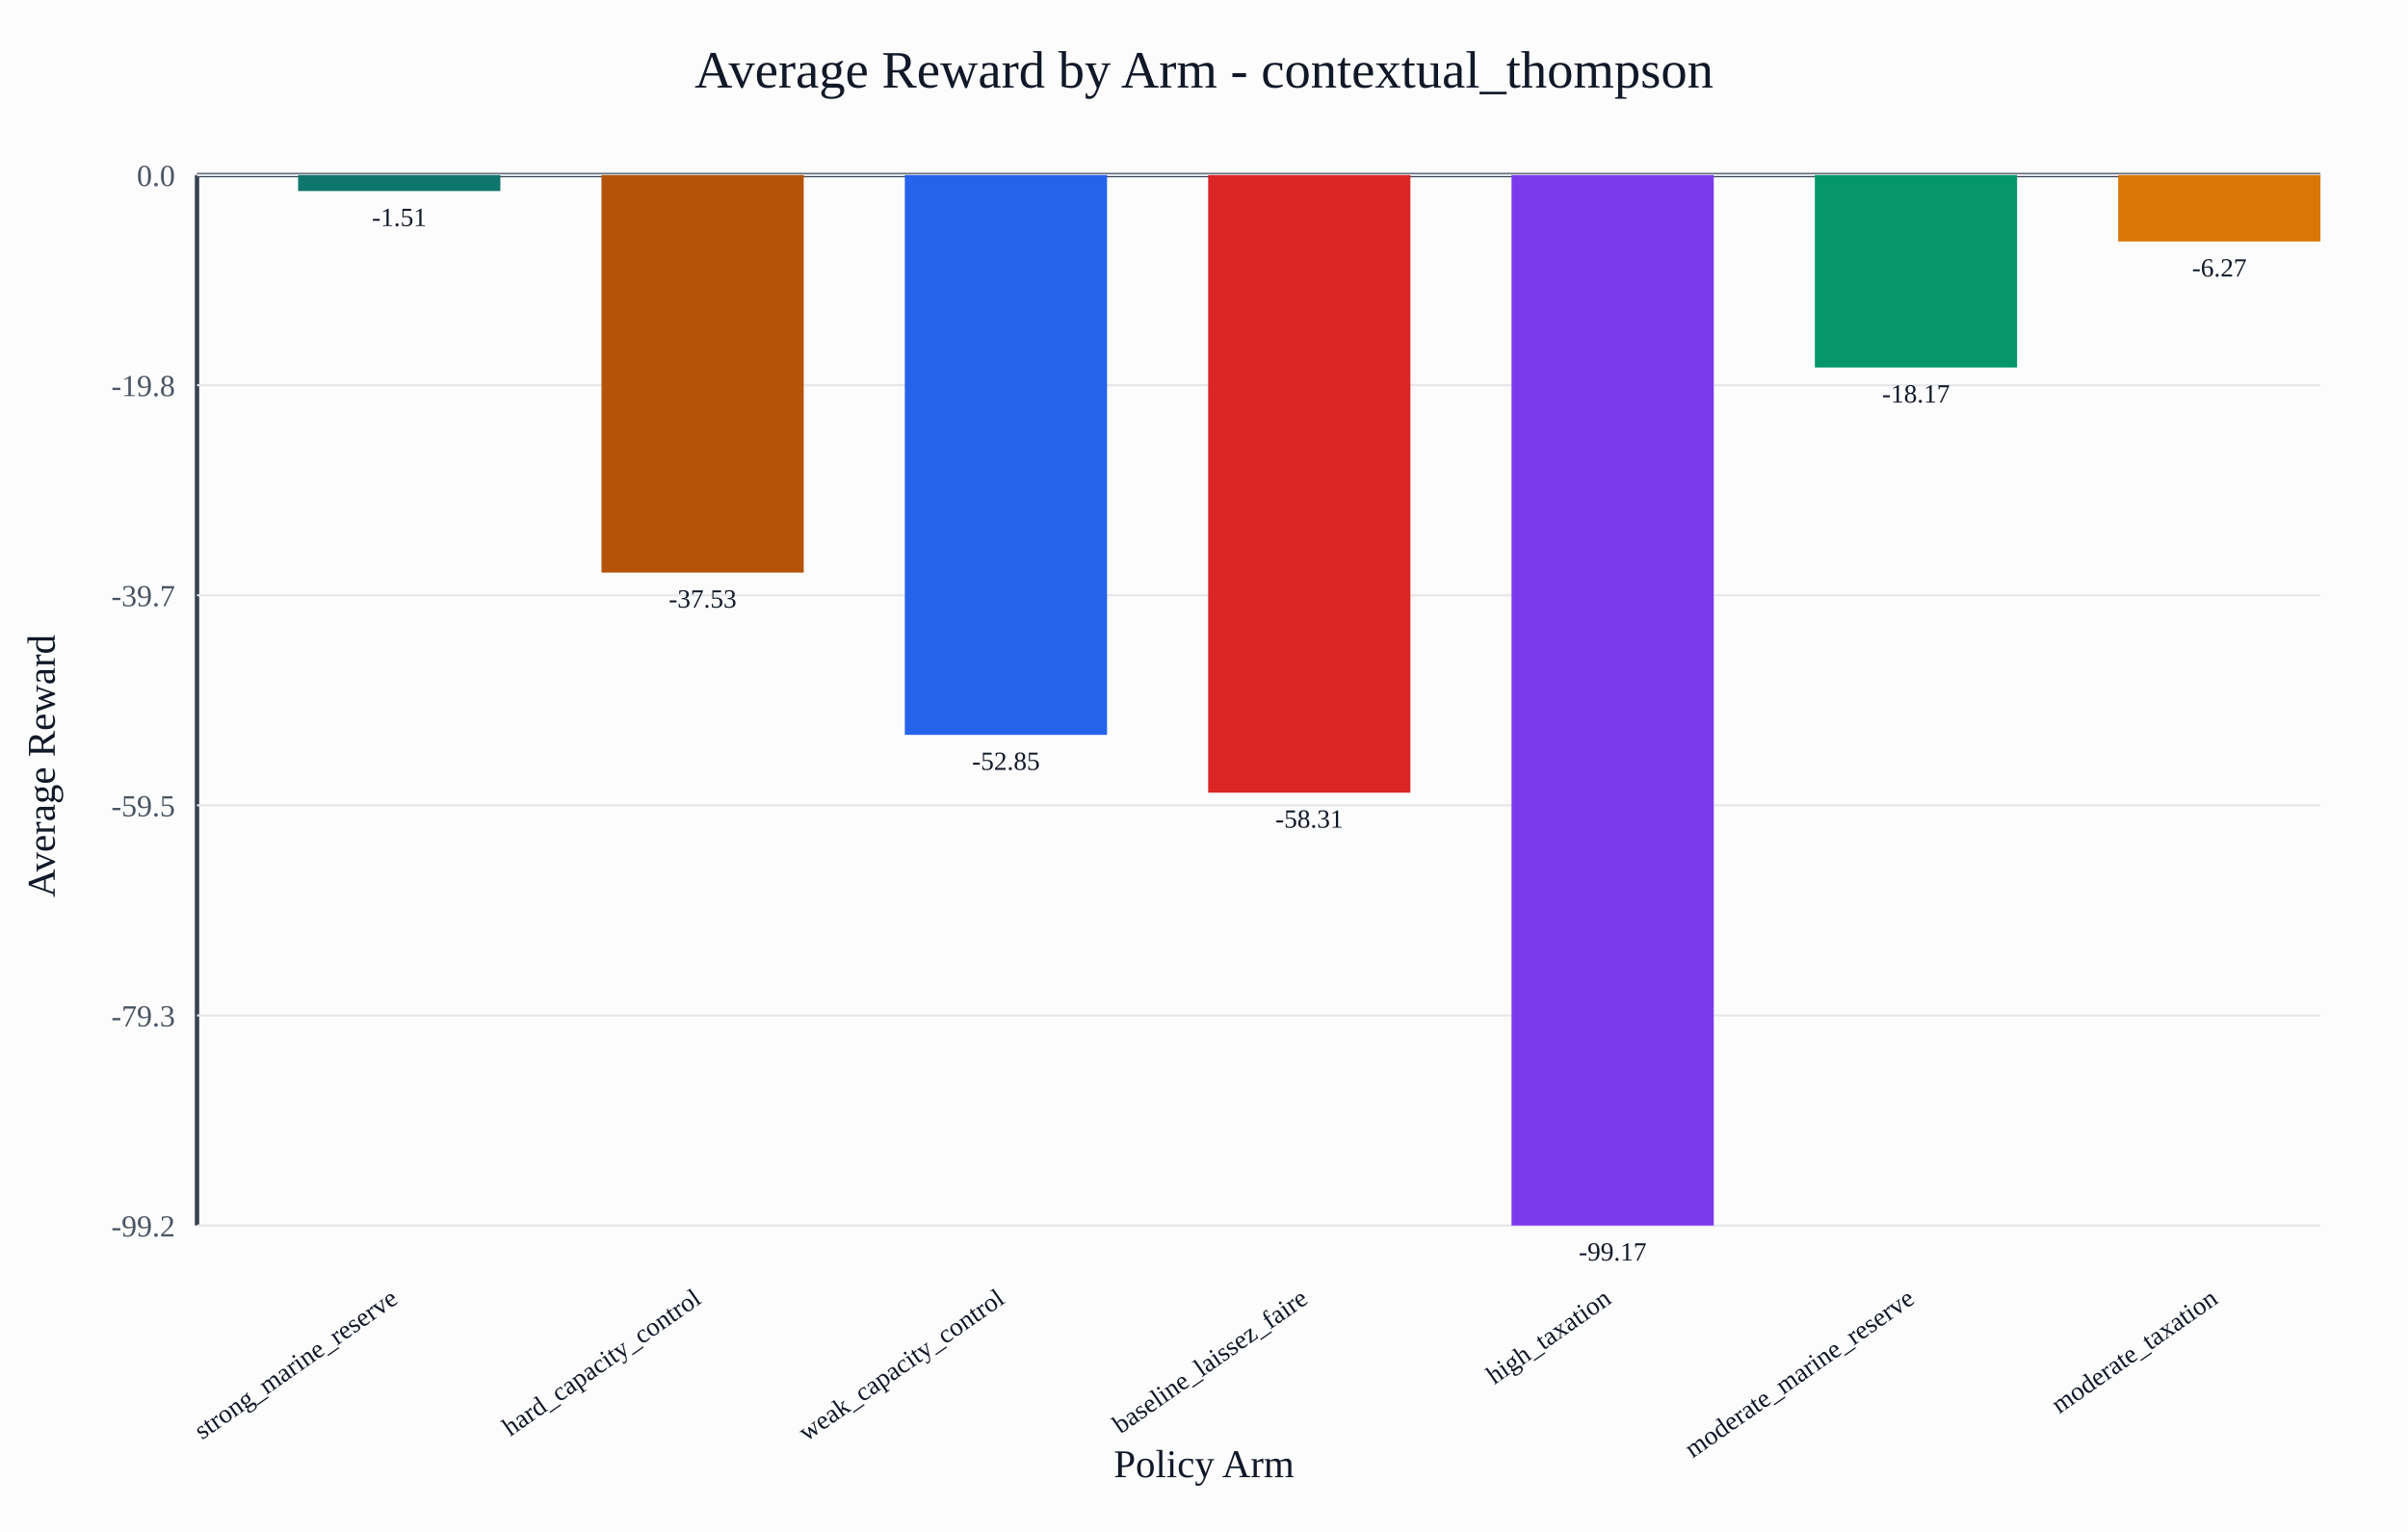
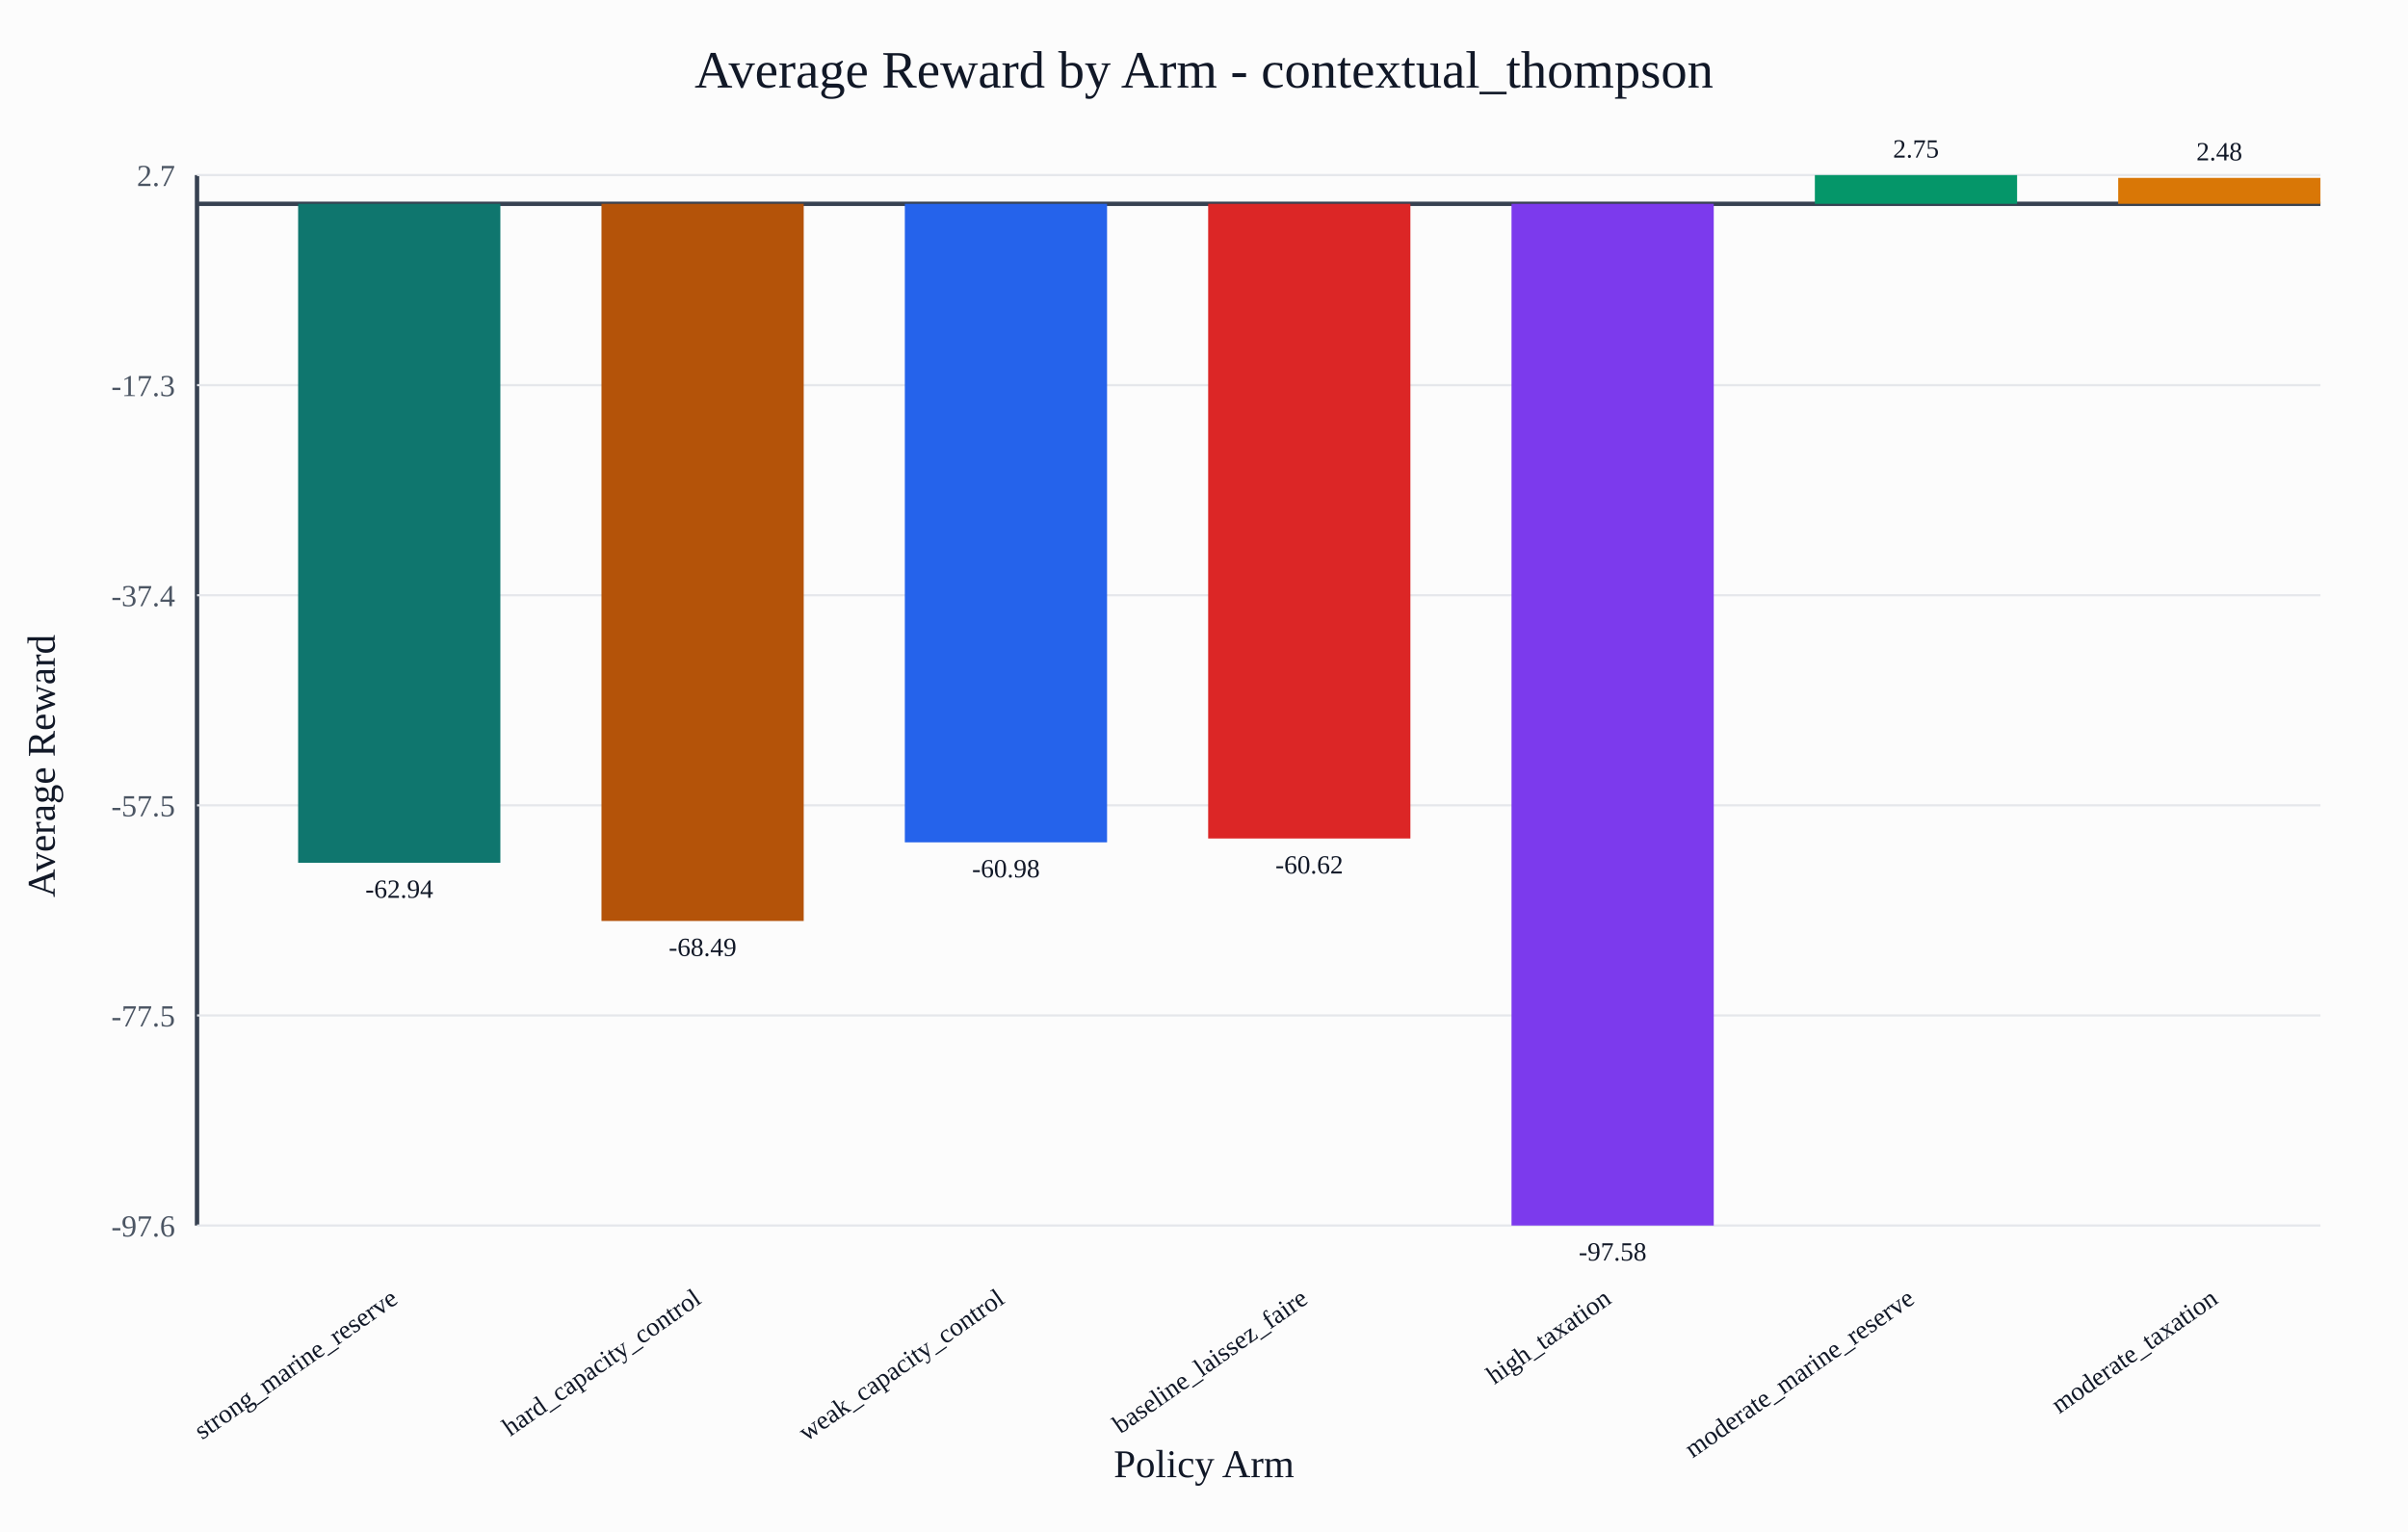
<svg xmlns="http://www.w3.org/2000/svg" width="1100" height="700">
  <rect width="100%" height="100%" fill="#fcfcfc" />
  <text x="550.0" y="40" text-anchor="middle" font-size="24" fill="#111827">Average Reward by Arm - contextual_thompson</text>
  <line x1="90" y1="80" x2="90" y2="560" stroke="#374151" stroke-width="2" />
-   <line x1="90" y1="80.0" x2="1060" y2="80.0" stroke="#374151" stroke-width="2" />
+   <line x1="90" y1="93.135" x2="1060" y2="93.135" stroke="#374151" stroke-width="2" />
  <text x="550.0" y="675" text-anchor="middle" font-size="18" fill="#111827">Policy Arm</text>
  <text x="25" y="350.0" text-anchor="middle" font-size="18" transform="rotate(-90 25 350.0)" fill="#111827">Average Reward</text>
  <line x1="90" y1="80.0" x2="1060" y2="80.0" stroke="#e5e7eb" stroke-width="1" />
-   <text x="80" y="85.0" text-anchor="end" font-size="14" fill="#4b5563">0.0</text>
+   <text x="80" y="85.0" text-anchor="end" font-size="14" fill="#4b5563">2.7</text>
  <line x1="90" y1="176.0" x2="1060" y2="176.0" stroke="#e5e7eb" stroke-width="1" />
-   <text x="80" y="181.0" text-anchor="end" font-size="14" fill="#4b5563">-19.8</text>
+   <text x="80" y="181.0" text-anchor="end" font-size="14" fill="#4b5563">-17.3</text>
  <line x1="90" y1="272.0" x2="1060" y2="272.0" stroke="#e5e7eb" stroke-width="1" />
-   <text x="80" y="277.0" text-anchor="end" font-size="14" fill="#4b5563">-39.7</text>
+   <text x="80" y="277.0" text-anchor="end" font-size="14" fill="#4b5563">-37.4</text>
  <line x1="90" y1="368.0" x2="1060" y2="368.0" stroke="#e5e7eb" stroke-width="1" />
-   <text x="80" y="373.0" text-anchor="end" font-size="14" fill="#4b5563">-59.5</text>
+   <text x="80" y="373.0" text-anchor="end" font-size="14" fill="#4b5563">-57.5</text>
  <line x1="90" y1="464.0" x2="1060" y2="464.0" stroke="#e5e7eb" stroke-width="1" />
-   <text x="80" y="469.0" text-anchor="end" font-size="14" fill="#4b5563">-79.3</text>
+   <text x="80" y="469.0" text-anchor="end" font-size="14" fill="#4b5563">-77.5</text>
  <line x1="90" y1="560.0" x2="1060" y2="560.0" stroke="#e5e7eb" stroke-width="1" />
-   <text x="80" y="565.0" text-anchor="end" font-size="14" fill="#4b5563">-99.2</text>
-   <rect x="136.19" y="80.0" width="92.381" height="7.289" fill="#0f766e" />
-   <text x="182.381" y="103.289" text-anchor="middle" font-size="12" fill="#111827">-1.51</text>
+   <text x="80" y="565.0" text-anchor="end" font-size="14" fill="#4b5563">-97.6</text>
+   <rect x="136.19" y="93.135" width="92.381" height="301.113" fill="#0f766e" />
+   <text x="182.381" y="410.248" text-anchor="middle" font-size="12" fill="#111827">-62.94</text>
  <text x="182.381" y="595" text-anchor="end" font-size="12" fill="#111827" transform="rotate(-35 182.381 595)">strong_marine_reserve</text>
-   <rect x="274.762" y="80.0" width="92.381" height="181.635" fill="#b45309" />
-   <text x="320.952" y="277.635" text-anchor="middle" font-size="12" fill="#111827">-37.53</text>
+   <rect x="274.762" y="93.135" width="92.381" height="327.701" fill="#b45309" />
+   <text x="320.952" y="436.836" text-anchor="middle" font-size="12" fill="#111827">-68.49</text>
  <text x="320.952" y="595" text-anchor="end" font-size="12" fill="#111827" transform="rotate(-35 320.9524 595)">hard_capacity_control</text>
-   <rect x="413.333" y="80.0" width="92.381" height="255.794" fill="#2563eb" />
-   <text x="459.524" y="351.794" text-anchor="middle" font-size="12" fill="#111827">-52.85</text>
+   <rect x="413.333" y="93.135" width="92.381" height="291.767" fill="#2563eb" />
+   <text x="459.524" y="400.902" text-anchor="middle" font-size="12" fill="#111827">-60.98</text>
  <text x="459.524" y="595" text-anchor="end" font-size="12" fill="#111827" transform="rotate(-35 459.5238 595)">weak_capacity_control</text>
-   <rect x="551.905" y="80.0" width="92.381" height="282.206" fill="#dc2626" />
-   <text x="598.095" y="378.206" text-anchor="middle" font-size="12" fill="#111827">-58.31</text>
+   <rect x="551.905" y="93.135" width="92.381" height="290.011" fill="#dc2626" />
+   <text x="598.095" y="399.146" text-anchor="middle" font-size="12" fill="#111827">-60.62</text>
  <text x="598.095" y="595" text-anchor="end" font-size="12" fill="#111827" transform="rotate(-35 598.0952 595)">baseline_laissez_faire</text>
-   <rect x="690.476" y="80.0" width="92.381" height="480.0" fill="#7c3aed" />
-   <text x="736.667" y="576.0" text-anchor="middle" font-size="12" fill="#111827">-99.17</text>
+   <rect x="690.476" y="93.135" width="92.381" height="466.865" fill="#7c3aed" />
+   <text x="736.667" y="576.0" text-anchor="middle" font-size="12" fill="#111827">-97.58</text>
  <text x="736.667" y="595" text-anchor="end" font-size="12" fill="#111827" transform="rotate(-35 736.6667 595)">high_taxation</text>
-   <rect x="829.048" y="80.0" width="92.381" height="87.926" fill="#059669" />
-   <text x="875.238" y="183.926" text-anchor="middle" font-size="12" fill="#111827">-18.17</text>
+   <rect x="829.048" y="80.0" width="92.381" height="13.135" fill="#059669" />
+   <text x="875.238" y="72.0" text-anchor="middle" font-size="12" fill="#111827">2.75</text>
  <text x="875.238" y="595" text-anchor="end" font-size="12" fill="#111827" transform="rotate(-35 875.2381 595)">moderate_marine_reserve</text>
-   <rect x="967.619" y="80.0" width="92.381" height="30.353" fill="#d97706" />
-   <text x="1013.81" y="126.353" text-anchor="middle" font-size="12" fill="#111827">-6.27</text>
+   <rect x="967.619" y="81.285" width="92.381" height="11.85" fill="#d97706" />
+   <text x="1013.81" y="73.285" text-anchor="middle" font-size="12" fill="#111827">2.48</text>
  <text x="1013.81" y="595" text-anchor="end" font-size="12" fill="#111827" transform="rotate(-35 1013.81 595)">moderate_taxation</text>
</svg>
